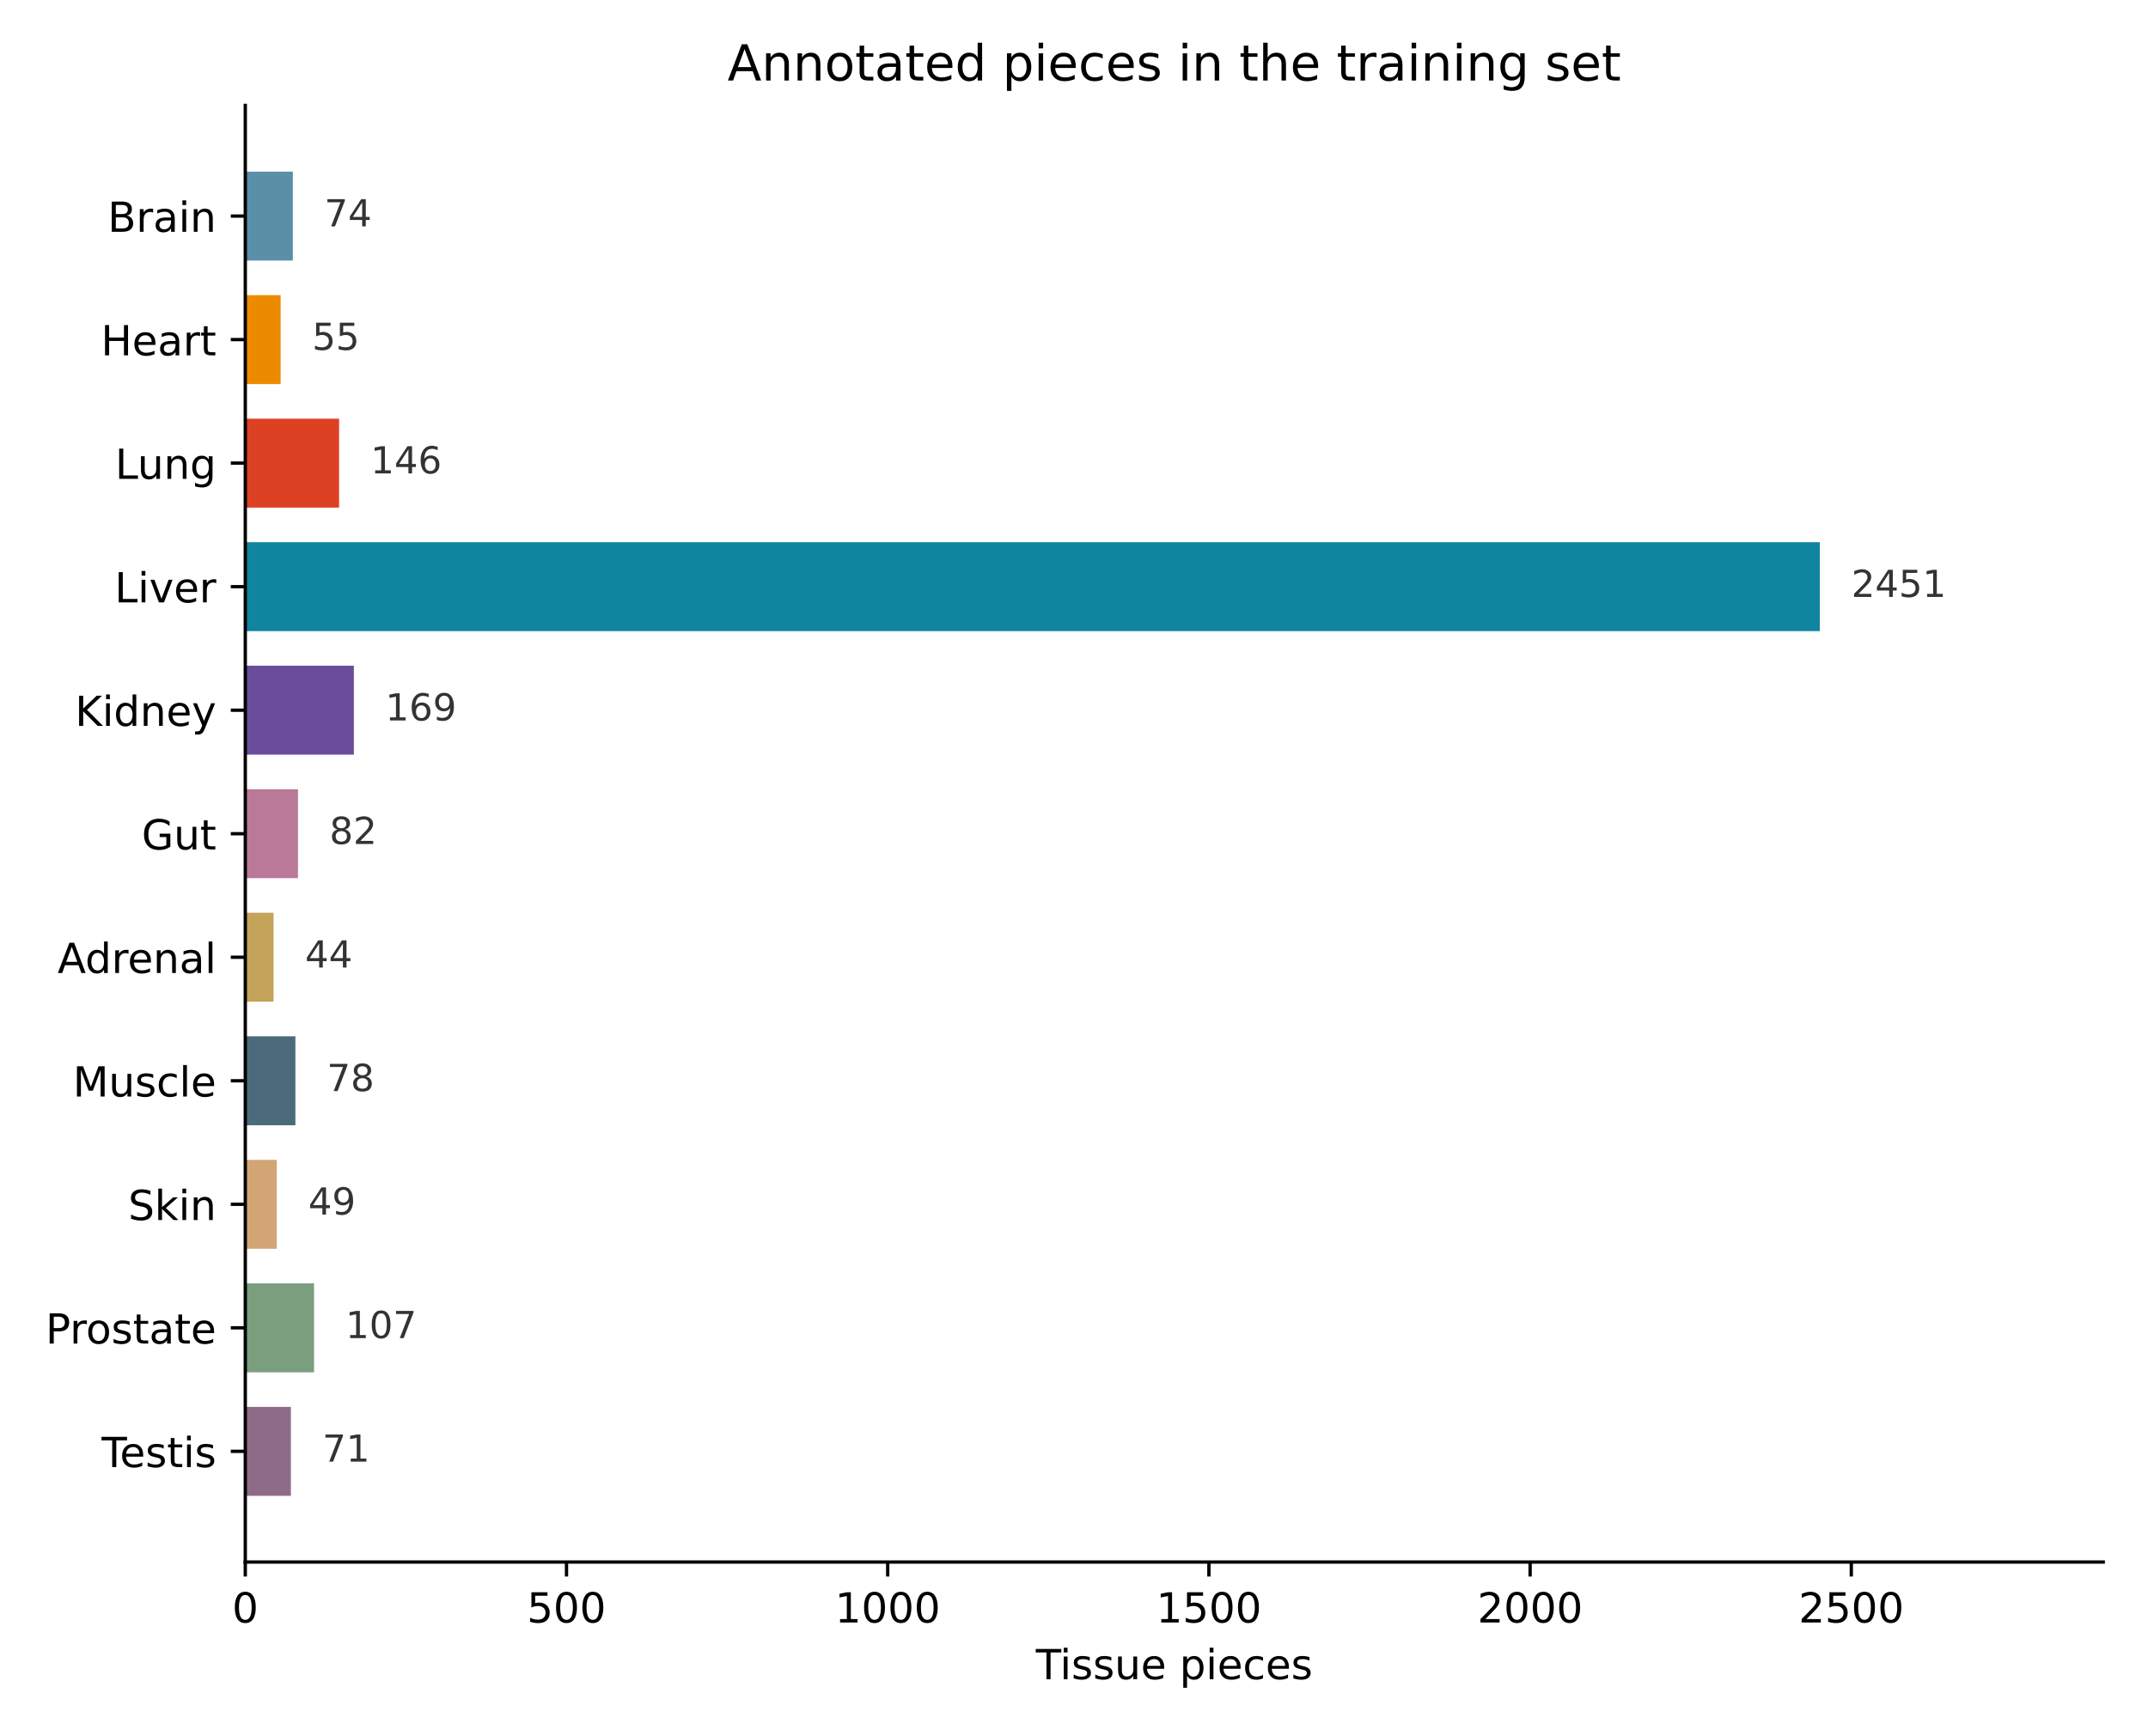
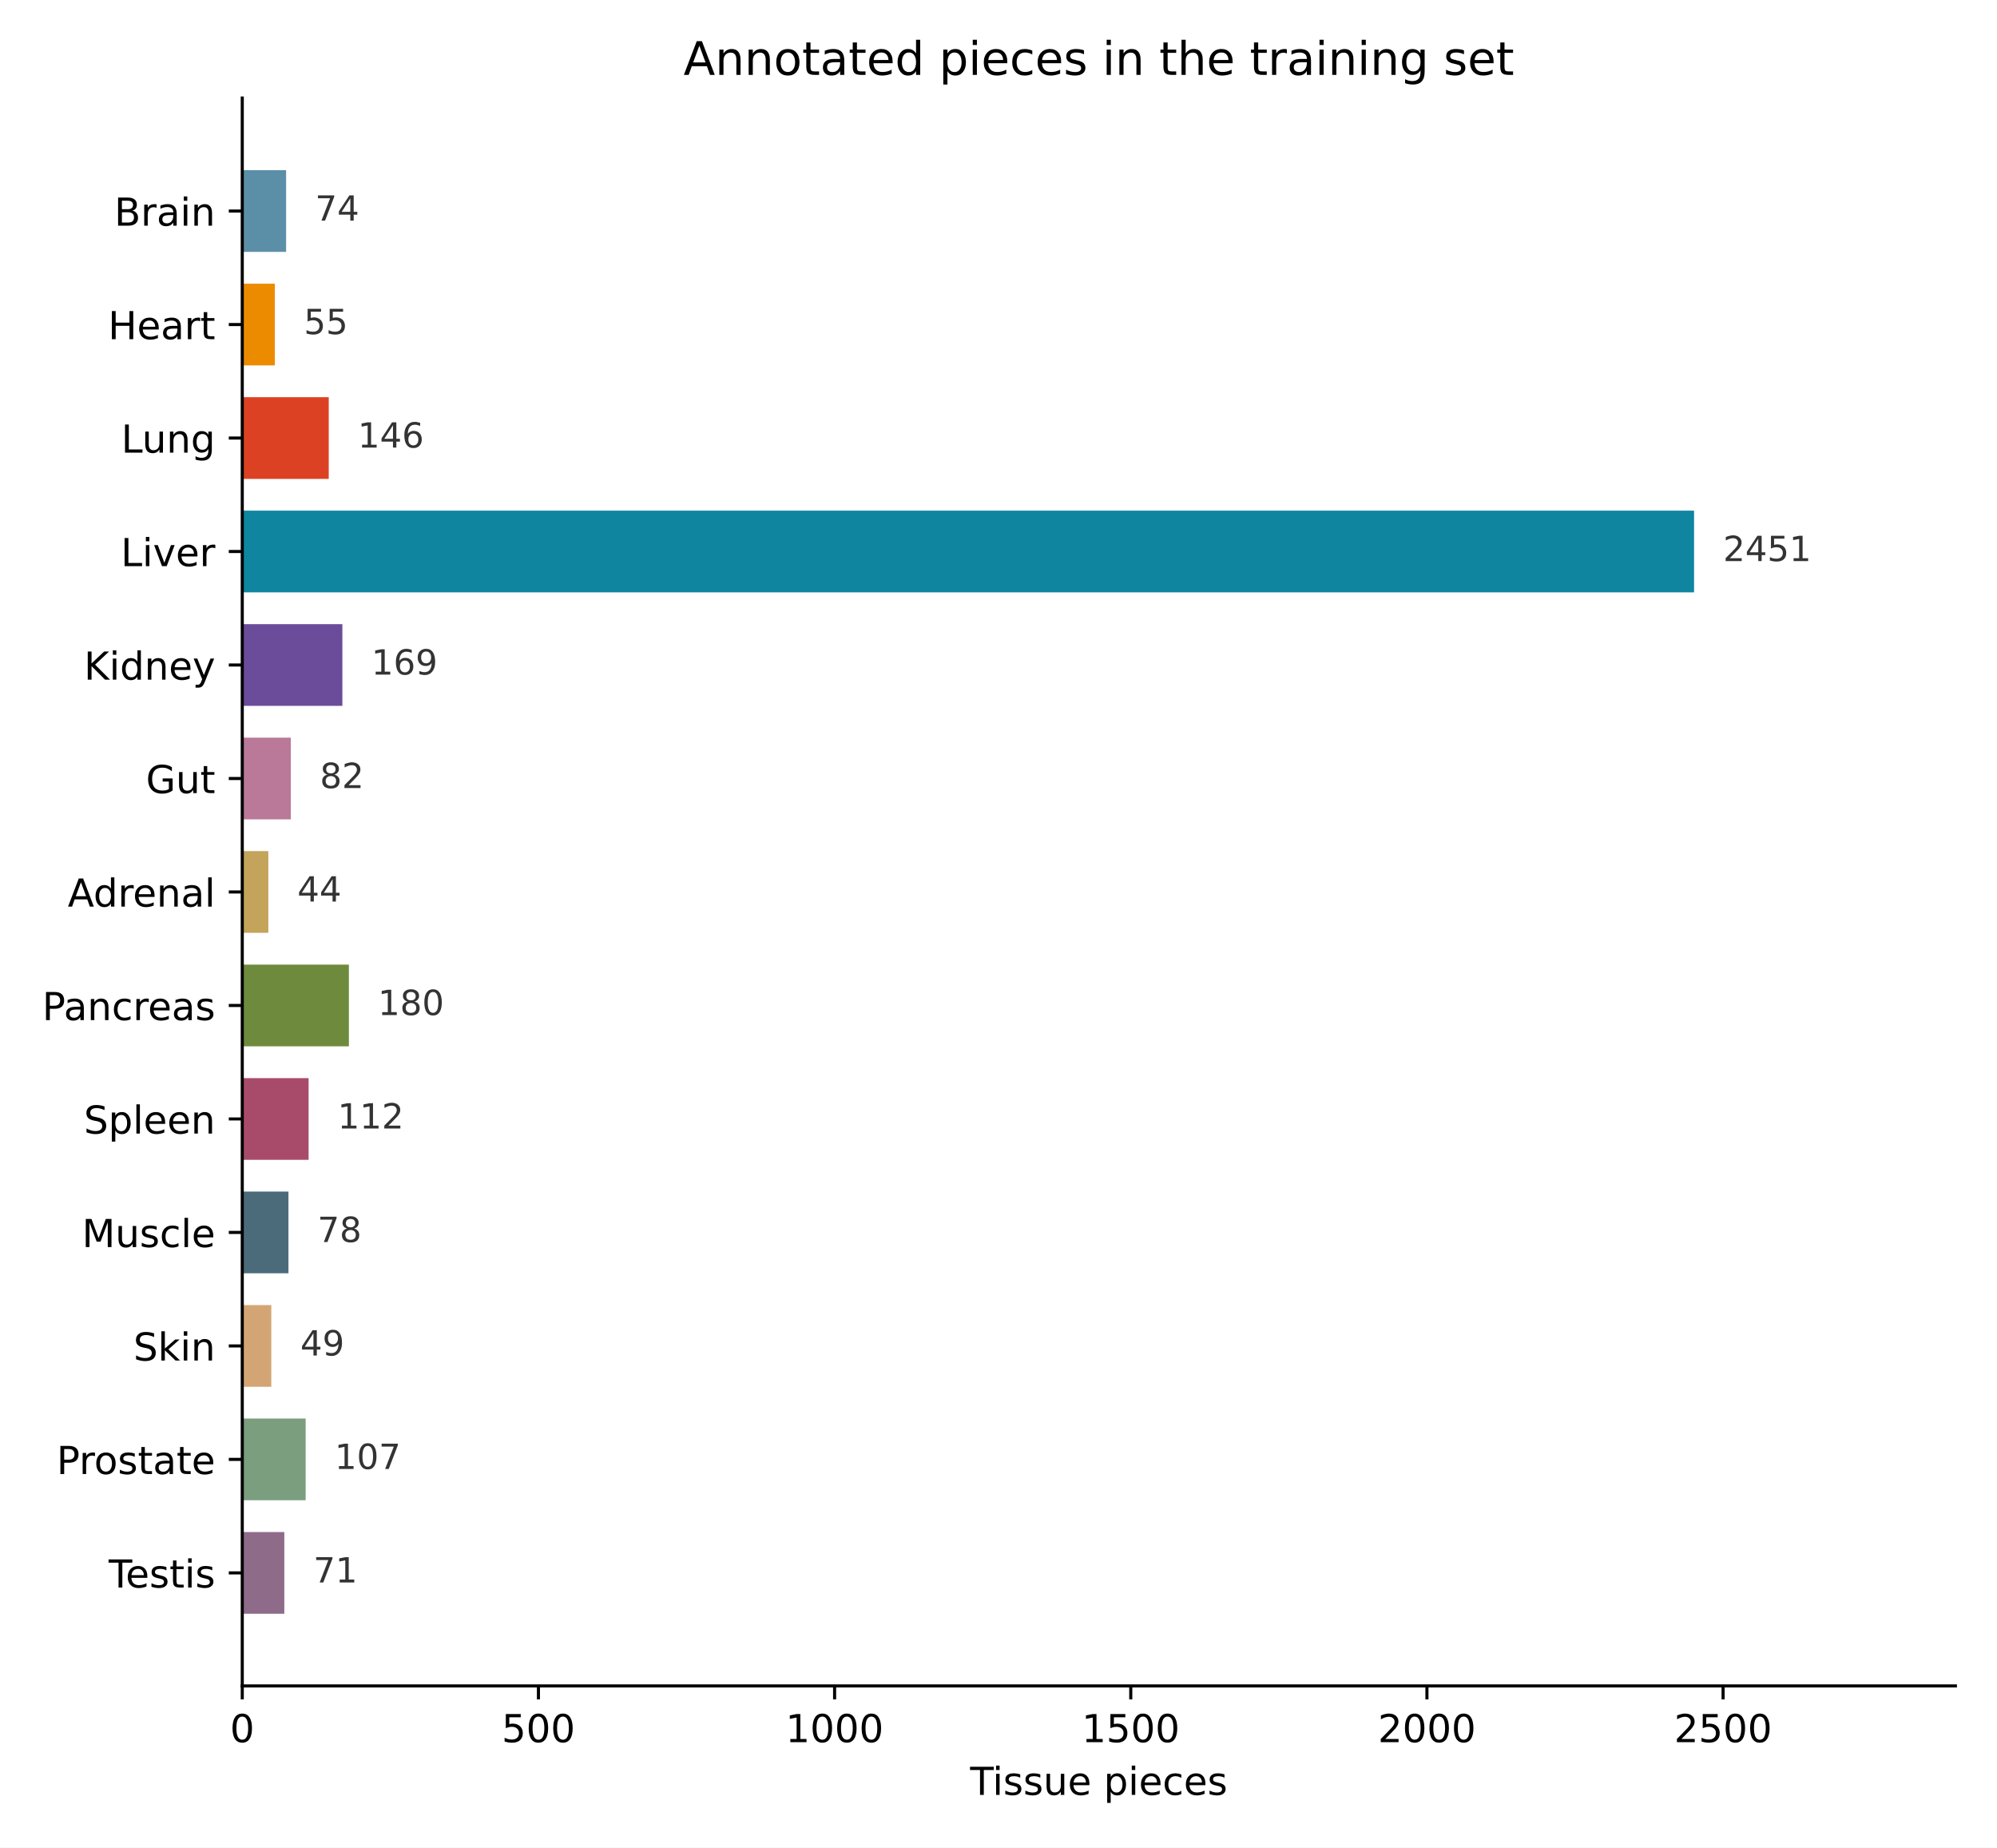
- <svg xmlns="http://www.w3.org/2000/svg" xmlns:xlink="http://www.w3.org/1999/xlink" width="518.4pt" height="419.04pt" viewBox="0 0 518.4 419.04" version="1.1">
+ <svg xmlns="http://www.w3.org/2000/svg" xmlns:xlink="http://www.w3.org/1999/xlink" width="518.4pt" height="479.52pt" viewBox="0 0 518.4 479.52" version="1.1">
  <defs>
    <style type="text/css">*{stroke-linejoin: round; stroke-linecap: butt}</style>
  </defs>
  <g id="figure_1">
    <g id="patch_1">
-       <path d="M 0 419.04  L 518.4 419.04  L 518.4 0  L 0 0  z " style="fill: #ffffff" />
+       <path d="M 0 479.52  L 518.4 479.52  L 518.4 0  L 0 0  z " style="fill: #ffffff" />
    </g>
    <g id="axes_1">
      <g id="patch_2">
-         <path d="M 59.2 377.08  L 507.6 377.08  L 507.6 25.44  L 59.2 25.44  z " style="fill: #ffffff" />
+         <path d="M 62.89 437.56  L 507.6 437.56  L 507.6 25.44  L 62.89 25.44  z " style="fill: #ffffff" />
      </g>
      <g id="matplotlib.axis_1">
        <g id="xtick_1">
          <g id="line2d_1">
            <defs>
-               <path id="m4075115120" d="M 0 0  L 0 3.5  " style="stroke: #000000; stroke-width: 0.8" />
+               <path id="m0126caeb3d" d="M 0 0  L 0 3.5  " style="stroke: #000000; stroke-width: 0.8" />
            </defs>
            <g>
-               <use xlink:href="#m4075115120" x="59.2" y="377.08" style="stroke: #000000; stroke-width: 0.8" />
+               <use xlink:href="#m0126caeb3d" x="62.89" y="437.56" style="stroke: #000000; stroke-width: 0.8" />
            </g>
          </g>
          <g id="text_1">
-             <text style="font-size: 10px; font-family: 'DejaVu Sans', 'Bitstream Vera Sans', 'Computer Modern Sans Serif', 'Lucida Grande', 'Verdana', 'Geneva', 'Lucid', 'Arial', 'Helvetica', 'Avant Garde', sans-serif; text-anchor: middle" x="59.2" y="391.678" transform="rotate(-0 59.2 391.6784)">0</text>
+             <text style="font-size: 10px; font-family: 'DejaVu Sans', 'Bitstream Vera Sans', 'Computer Modern Sans Serif', 'Lucida Grande', 'Verdana', 'Geneva', 'Lucid', 'Arial', 'Helvetica', 'Avant Garde', sans-serif; text-anchor: middle" x="62.89" y="452.158" transform="rotate(-0 62.89 452.1584)">0</text>
          </g>
        </g>
        <g id="xtick_2">
          <g id="line2d_2">
            <g>
-               <use xlink:href="#m4075115120" x="136.719" y="377.08" style="stroke: #000000; stroke-width: 0.8" />
+               <use xlink:href="#m0126caeb3d" x="139.771" y="437.56" style="stroke: #000000; stroke-width: 0.8" />
            </g>
          </g>
          <g id="text_2">
-             <text style="font-size: 10px; font-family: 'DejaVu Sans', 'Bitstream Vera Sans', 'Computer Modern Sans Serif', 'Lucida Grande', 'Verdana', 'Geneva', 'Lucid', 'Arial', 'Helvetica', 'Avant Garde', sans-serif; text-anchor: middle" x="136.719" y="391.678" transform="rotate(-0 136.7194 391.6784)">500</text>
+             <text style="font-size: 10px; font-family: 'DejaVu Sans', 'Bitstream Vera Sans', 'Computer Modern Sans Serif', 'Lucida Grande', 'Verdana', 'Geneva', 'Lucid', 'Arial', 'Helvetica', 'Avant Garde', sans-serif; text-anchor: middle" x="139.771" y="452.158" transform="rotate(-0 139.7715 452.1584)">500</text>
          </g>
        </g>
        <g id="xtick_3">
          <g id="line2d_3">
            <g>
-               <use xlink:href="#m4075115120" x="214.239" y="377.08" style="stroke: #000000; stroke-width: 0.8" />
+               <use xlink:href="#m0126caeb3d" x="216.653" y="437.56" style="stroke: #000000; stroke-width: 0.8" />
            </g>
          </g>
          <g id="text_3">
-             <text style="font-size: 10px; font-family: 'DejaVu Sans', 'Bitstream Vera Sans', 'Computer Modern Sans Serif', 'Lucida Grande', 'Verdana', 'Geneva', 'Lucid', 'Arial', 'Helvetica', 'Avant Garde', sans-serif; text-anchor: middle" x="214.239" y="391.678" transform="rotate(-0 214.2388 391.6784)">1000</text>
+             <text style="font-size: 10px; font-family: 'DejaVu Sans', 'Bitstream Vera Sans', 'Computer Modern Sans Serif', 'Lucida Grande', 'Verdana', 'Geneva', 'Lucid', 'Arial', 'Helvetica', 'Avant Garde', sans-serif; text-anchor: middle" x="216.653" y="452.158" transform="rotate(-0 216.6529 452.1584)">1000</text>
          </g>
        </g>
        <g id="xtick_4">
          <g id="line2d_4">
            <g>
-               <use xlink:href="#m4075115120" x="291.758" y="377.08" style="stroke: #000000; stroke-width: 0.8" />
+               <use xlink:href="#m0126caeb3d" x="293.534" y="437.56" style="stroke: #000000; stroke-width: 0.8" />
            </g>
          </g>
          <g id="text_4">
-             <text style="font-size: 10px; font-family: 'DejaVu Sans', 'Bitstream Vera Sans', 'Computer Modern Sans Serif', 'Lucida Grande', 'Verdana', 'Geneva', 'Lucid', 'Arial', 'Helvetica', 'Avant Garde', sans-serif; text-anchor: middle" x="291.758" y="391.678" transform="rotate(-0 291.7581 391.6784)">1500</text>
+             <text style="font-size: 10px; font-family: 'DejaVu Sans', 'Bitstream Vera Sans', 'Computer Modern Sans Serif', 'Lucida Grande', 'Verdana', 'Geneva', 'Lucid', 'Arial', 'Helvetica', 'Avant Garde', sans-serif; text-anchor: middle" x="293.534" y="452.158" transform="rotate(-0 293.5344 452.1584)">1500</text>
          </g>
        </g>
        <g id="xtick_5">
          <g id="line2d_5">
            <g>
-               <use xlink:href="#m4075115120" x="369.278" y="377.08" style="stroke: #000000; stroke-width: 0.8" />
+               <use xlink:href="#m0126caeb3d" x="370.416" y="437.56" style="stroke: #000000; stroke-width: 0.8" />
            </g>
          </g>
          <g id="text_5">
-             <text style="font-size: 10px; font-family: 'DejaVu Sans', 'Bitstream Vera Sans', 'Computer Modern Sans Serif', 'Lucida Grande', 'Verdana', 'Geneva', 'Lucid', 'Arial', 'Helvetica', 'Avant Garde', sans-serif; text-anchor: middle" x="369.278" y="391.678" transform="rotate(-0 369.2775 391.6784)">2000</text>
+             <text style="font-size: 10px; font-family: 'DejaVu Sans', 'Bitstream Vera Sans', 'Computer Modern Sans Serif', 'Lucida Grande', 'Verdana', 'Geneva', 'Lucid', 'Arial', 'Helvetica', 'Avant Garde', sans-serif; text-anchor: middle" x="370.416" y="452.158" transform="rotate(-0 370.4158 452.1584)">2000</text>
          </g>
        </g>
        <g id="xtick_6">
          <g id="line2d_6">
            <g>
-               <use xlink:href="#m4075115120" x="446.797" y="377.08" style="stroke: #000000; stroke-width: 0.8" />
+               <use xlink:href="#m0126caeb3d" x="447.297" y="437.56" style="stroke: #000000; stroke-width: 0.8" />
            </g>
          </g>
          <g id="text_6">
-             <text style="font-size: 10px; font-family: 'DejaVu Sans', 'Bitstream Vera Sans', 'Computer Modern Sans Serif', 'Lucida Grande', 'Verdana', 'Geneva', 'Lucid', 'Arial', 'Helvetica', 'Avant Garde', sans-serif; text-anchor: middle" x="446.797" y="391.678" transform="rotate(-0 446.7969 391.6784)">2500</text>
+             <text style="font-size: 10px; font-family: 'DejaVu Sans', 'Bitstream Vera Sans', 'Computer Modern Sans Serif', 'Lucida Grande', 'Verdana', 'Geneva', 'Lucid', 'Arial', 'Helvetica', 'Avant Garde', sans-serif; text-anchor: middle" x="447.297" y="452.158" transform="rotate(-0 447.2973 452.1584)">2500</text>
          </g>
        </g>
        <g id="text_7">
-           <text style="font-size: 10px; font-family: 'DejaVu Sans', 'Bitstream Vera Sans', 'Computer Modern Sans Serif', 'Lucida Grande', 'Verdana', 'Geneva', 'Lucid', 'Arial', 'Helvetica', 'Avant Garde', sans-serif; text-anchor: middle" x="283.4" y="405.357" transform="rotate(-0 283.4 405.3566)">Tissue pieces</text>
+           <text style="font-size: 10px; font-family: 'DejaVu Sans', 'Bitstream Vera Sans', 'Computer Modern Sans Serif', 'Lucida Grande', 'Verdana', 'Geneva', 'Lucid', 'Arial', 'Helvetica', 'Avant Garde', sans-serif; text-anchor: middle" x="285.245" y="465.837" transform="rotate(-0 285.245 465.8366)">Tissue pieces</text>
        </g>
      </g>
      <g id="matplotlib.axis_2">
        <g id="ytick_1">
          <g id="line2d_7">
            <defs>
-               <path id="mf68178cebe" d="M 0 0  L -3.5 0  " style="stroke: #000000; stroke-width: 0.8" />
+               <path id="m0d7a54f086" d="M 0 0  L -3.5 0  " style="stroke: #000000; stroke-width: 0.8" />
            </defs>
            <g>
-               <use xlink:href="#mf68178cebe" x="59.2" y="52.159" style="stroke: #000000; stroke-width: 0.8" />
+               <use xlink:href="#m0d7a54f086" x="62.89" y="54.776" style="stroke: #000000; stroke-width: 0.8" />
            </g>
          </g>
          <g id="text_8">
-             <text style="font-size: 10px; font-family: 'DejaVu Sans', 'Bitstream Vera Sans', 'Computer Modern Sans Serif', 'Lucida Grande', 'Verdana', 'Geneva', 'Lucid', 'Arial', 'Helvetica', 'Avant Garde', sans-serif; text-anchor: end" x="52.2" y="55.958" transform="rotate(-0 52.2 55.95813)">Brain</text>
+             <text style="font-size: 10px; font-family: 'DejaVu Sans', 'Bitstream Vera Sans', 'Computer Modern Sans Serif', 'Lucida Grande', 'Verdana', 'Geneva', 'Lucid', 'Arial', 'Helvetica', 'Avant Garde', sans-serif; text-anchor: end" x="55.89" y="58.575" transform="rotate(-0 55.89 58.57538)">Brain</text>
          </g>
        </g>
        <g id="ytick_2">
          <g id="line2d_8">
            <g>
-               <use xlink:href="#mf68178cebe" x="59.2" y="81.979" style="stroke: #000000; stroke-width: 0.8" />
+               <use xlink:href="#m0d7a54f086" x="62.89" y="84.23" style="stroke: #000000; stroke-width: 0.8" />
            </g>
          </g>
          <g id="text_9">
-             <text style="font-size: 10px; font-family: 'DejaVu Sans', 'Bitstream Vera Sans', 'Computer Modern Sans Serif', 'Lucida Grande', 'Verdana', 'Geneva', 'Lucid', 'Arial', 'Helvetica', 'Avant Garde', sans-serif; text-anchor: end" x="52.2" y="85.778" transform="rotate(-0 52.2 85.77835)">Heart</text>
+             <text style="font-size: 10px; font-family: 'DejaVu Sans', 'Bitstream Vera Sans', 'Computer Modern Sans Serif', 'Lucida Grande', 'Verdana', 'Geneva', 'Lucid', 'Arial', 'Helvetica', 'Avant Garde', sans-serif; text-anchor: end" x="55.89" y="88.029" transform="rotate(-0 55.89 88.02935)">Heart</text>
          </g>
        </g>
        <g id="ytick_3">
          <g id="line2d_9">
            <g>
-               <use xlink:href="#mf68178cebe" x="59.2" y="111.799" style="stroke: #000000; stroke-width: 0.8" />
+               <use xlink:href="#m0d7a54f086" x="62.89" y="113.684" style="stroke: #000000; stroke-width: 0.8" />
            </g>
          </g>
          <g id="text_10">
-             <text style="font-size: 10px; font-family: 'DejaVu Sans', 'Bitstream Vera Sans', 'Computer Modern Sans Serif', 'Lucida Grande', 'Verdana', 'Geneva', 'Lucid', 'Arial', 'Helvetica', 'Avant Garde', sans-serif; text-anchor: end" x="52.2" y="115.599" transform="rotate(-0 52.2 115.5986)">Lung</text>
+             <text style="font-size: 10px; font-family: 'DejaVu Sans', 'Bitstream Vera Sans', 'Computer Modern Sans Serif', 'Lucida Grande', 'Verdana', 'Geneva', 'Lucid', 'Arial', 'Helvetica', 'Avant Garde', sans-serif; text-anchor: end" x="55.89" y="117.483" transform="rotate(-0 55.89 117.4833)">Lung</text>
          </g>
        </g>
        <g id="ytick_4">
          <g id="line2d_10">
            <g>
-               <use xlink:href="#mf68178cebe" x="59.2" y="141.62" style="stroke: #000000; stroke-width: 0.8" />
+               <use xlink:href="#m0d7a54f086" x="62.89" y="143.138" style="stroke: #000000; stroke-width: 0.8" />
            </g>
          </g>
          <g id="text_11">
-             <text style="font-size: 10px; font-family: 'DejaVu Sans', 'Bitstream Vera Sans', 'Computer Modern Sans Serif', 'Lucida Grande', 'Verdana', 'Geneva', 'Lucid', 'Arial', 'Helvetica', 'Avant Garde', sans-serif; text-anchor: end" x="52.2" y="145.419" transform="rotate(-0 52.2 145.4188)">Liver</text>
+             <text style="font-size: 10px; font-family: 'DejaVu Sans', 'Bitstream Vera Sans', 'Computer Modern Sans Serif', 'Lucida Grande', 'Verdana', 'Geneva', 'Lucid', 'Arial', 'Helvetica', 'Avant Garde', sans-serif; text-anchor: end" x="55.89" y="146.937" transform="rotate(-0 55.89 146.9373)">Liver</text>
          </g>
        </g>
        <g id="ytick_5">
          <g id="line2d_11">
            <g>
-               <use xlink:href="#mf68178cebe" x="59.2" y="171.44" style="stroke: #000000; stroke-width: 0.8" />
+               <use xlink:href="#m0d7a54f086" x="62.89" y="172.592" style="stroke: #000000; stroke-width: 0.8" />
            </g>
          </g>
          <g id="text_12">
-             <text style="font-size: 10px; font-family: 'DejaVu Sans', 'Bitstream Vera Sans', 'Computer Modern Sans Serif', 'Lucida Grande', 'Verdana', 'Geneva', 'Lucid', 'Arial', 'Helvetica', 'Avant Garde', sans-serif; text-anchor: end" x="52.2" y="175.239" transform="rotate(-0 52.2 175.239)">Kidney</text>
+             <text style="font-size: 10px; font-family: 'DejaVu Sans', 'Bitstream Vera Sans', 'Computer Modern Sans Serif', 'Lucida Grande', 'Verdana', 'Geneva', 'Lucid', 'Arial', 'Helvetica', 'Avant Garde', sans-serif; text-anchor: end" x="55.89" y="176.391" transform="rotate(-0 55.89 176.3913)">Kidney</text>
          </g>
        </g>
        <g id="ytick_6">
          <g id="line2d_12">
            <g>
-               <use xlink:href="#mf68178cebe" x="59.2" y="201.26" style="stroke: #000000; stroke-width: 0.8" />
+               <use xlink:href="#m0d7a54f086" x="62.89" y="202.046" style="stroke: #000000; stroke-width: 0.8" />
            </g>
          </g>
          <g id="text_13">
-             <text style="font-size: 10px; font-family: 'DejaVu Sans', 'Bitstream Vera Sans', 'Computer Modern Sans Serif', 'Lucida Grande', 'Verdana', 'Geneva', 'Lucid', 'Arial', 'Helvetica', 'Avant Garde', sans-serif; text-anchor: end" x="52.2" y="205.059" transform="rotate(-0 52.2 205.0592)">Gut</text>
+             <text style="font-size: 10px; font-family: 'DejaVu Sans', 'Bitstream Vera Sans', 'Computer Modern Sans Serif', 'Lucida Grande', 'Verdana', 'Geneva', 'Lucid', 'Arial', 'Helvetica', 'Avant Garde', sans-serif; text-anchor: end" x="55.89" y="205.845" transform="rotate(-0 55.89 205.8452)">Gut</text>
          </g>
        </g>
        <g id="ytick_7">
          <g id="line2d_13">
            <g>
-               <use xlink:href="#mf68178cebe" x="59.2" y="231.08" style="stroke: #000000; stroke-width: 0.8" />
+               <use xlink:href="#m0d7a54f086" x="62.89" y="231.5" style="stroke: #000000; stroke-width: 0.8" />
            </g>
          </g>
          <g id="text_14">
-             <text style="font-size: 10px; font-family: 'DejaVu Sans', 'Bitstream Vera Sans', 'Computer Modern Sans Serif', 'Lucida Grande', 'Verdana', 'Geneva', 'Lucid', 'Arial', 'Helvetica', 'Avant Garde', sans-serif; text-anchor: end" x="52.2" y="234.879" transform="rotate(-0 52.2 234.8794)">Adrenal</text>
+             <text style="font-size: 10px; font-family: 'DejaVu Sans', 'Bitstream Vera Sans', 'Computer Modern Sans Serif', 'Lucida Grande', 'Verdana', 'Geneva', 'Lucid', 'Arial', 'Helvetica', 'Avant Garde', sans-serif; text-anchor: end" x="55.89" y="235.299" transform="rotate(-0 55.89 235.2992)">Adrenal</text>
          </g>
        </g>
        <g id="ytick_8">
          <g id="line2d_14">
            <g>
-               <use xlink:href="#mf68178cebe" x="59.2" y="260.9" style="stroke: #000000; stroke-width: 0.8" />
+               <use xlink:href="#m0d7a54f086" x="62.89" y="260.954" style="stroke: #000000; stroke-width: 0.8" />
            </g>
          </g>
          <g id="text_15">
-             <text style="font-size: 10px; font-family: 'DejaVu Sans', 'Bitstream Vera Sans', 'Computer Modern Sans Serif', 'Lucida Grande', 'Verdana', 'Geneva', 'Lucid', 'Arial', 'Helvetica', 'Avant Garde', sans-serif; text-anchor: end" x="52.2" y="264.7" transform="rotate(-0 52.2 264.6997)">Muscle</text>
+             <text style="font-size: 10px; font-family: 'DejaVu Sans', 'Bitstream Vera Sans', 'Computer Modern Sans Serif', 'Lucida Grande', 'Verdana', 'Geneva', 'Lucid', 'Arial', 'Helvetica', 'Avant Garde', sans-serif; text-anchor: end" x="55.89" y="264.753" transform="rotate(-0 55.89 264.7532)">Pancreas</text>
          </g>
        </g>
        <g id="ytick_9">
          <g id="line2d_15">
            <g>
-               <use xlink:href="#mf68178cebe" x="59.2" y="290.721" style="stroke: #000000; stroke-width: 0.8" />
+               <use xlink:href="#m0d7a54f086" x="62.89" y="290.408" style="stroke: #000000; stroke-width: 0.8" />
            </g>
          </g>
          <g id="text_16">
-             <text style="font-size: 10px; font-family: 'DejaVu Sans', 'Bitstream Vera Sans', 'Computer Modern Sans Serif', 'Lucida Grande', 'Verdana', 'Geneva', 'Lucid', 'Arial', 'Helvetica', 'Avant Garde', sans-serif; text-anchor: end" x="52.2" y="294.52" transform="rotate(-0 52.2 294.5199)">Skin</text>
+             <text style="font-size: 10px; font-family: 'DejaVu Sans', 'Bitstream Vera Sans', 'Computer Modern Sans Serif', 'Lucida Grande', 'Verdana', 'Geneva', 'Lucid', 'Arial', 'Helvetica', 'Avant Garde', sans-serif; text-anchor: end" x="55.89" y="294.207" transform="rotate(-0 55.89 294.2072)">Spleen</text>
          </g>
        </g>
        <g id="ytick_10">
          <g id="line2d_16">
            <g>
-               <use xlink:href="#mf68178cebe" x="59.2" y="320.541" style="stroke: #000000; stroke-width: 0.8" />
+               <use xlink:href="#m0d7a54f086" x="62.89" y="319.862" style="stroke: #000000; stroke-width: 0.8" />
            </g>
          </g>
          <g id="text_17">
-             <text style="font-size: 10px; font-family: 'DejaVu Sans', 'Bitstream Vera Sans', 'Computer Modern Sans Serif', 'Lucida Grande', 'Verdana', 'Geneva', 'Lucid', 'Arial', 'Helvetica', 'Avant Garde', sans-serif; text-anchor: end" x="52.2" y="324.34" transform="rotate(-0 52.2 324.3401)">Prostate</text>
+             <text style="font-size: 10px; font-family: 'DejaVu Sans', 'Bitstream Vera Sans', 'Computer Modern Sans Serif', 'Lucida Grande', 'Verdana', 'Geneva', 'Lucid', 'Arial', 'Helvetica', 'Avant Garde', sans-serif; text-anchor: end" x="55.89" y="323.661" transform="rotate(-0 55.89 323.6611)">Muscle</text>
          </g>
        </g>
        <g id="ytick_11">
          <g id="line2d_17">
            <g>
-               <use xlink:href="#mf68178cebe" x="59.2" y="350.361" style="stroke: #000000; stroke-width: 0.8" />
+               <use xlink:href="#m0d7a54f086" x="62.89" y="349.316" style="stroke: #000000; stroke-width: 0.8" />
            </g>
          </g>
          <g id="text_18">
-             <text style="font-size: 10px; font-family: 'DejaVu Sans', 'Bitstream Vera Sans', 'Computer Modern Sans Serif', 'Lucida Grande', 'Verdana', 'Geneva', 'Lucid', 'Arial', 'Helvetica', 'Avant Garde', sans-serif; text-anchor: end" x="52.2" y="354.16" transform="rotate(-0 52.2 354.1603)">Testis</text>
+             <text style="font-size: 10px; font-family: 'DejaVu Sans', 'Bitstream Vera Sans', 'Computer Modern Sans Serif', 'Lucida Grande', 'Verdana', 'Geneva', 'Lucid', 'Arial', 'Helvetica', 'Avant Garde', sans-serif; text-anchor: end" x="55.89" y="353.115" transform="rotate(-0 55.89 353.1151)">Skin</text>
+           </g>
+         </g>
+         <g id="ytick_12">
+           <g id="line2d_18">
+             <g>
+               <use xlink:href="#m0d7a54f086" x="62.89" y="378.77" style="stroke: #000000; stroke-width: 0.8" />
+             </g>
+           </g>
+           <g id="text_19">
+             <text style="font-size: 10px; font-family: 'DejaVu Sans', 'Bitstream Vera Sans', 'Computer Modern Sans Serif', 'Lucida Grande', 'Verdana', 'Geneva', 'Lucid', 'Arial', 'Helvetica', 'Avant Garde', sans-serif; text-anchor: end" x="55.89" y="382.569" transform="rotate(-0 55.89 382.5691)">Prostate</text>
+           </g>
+         </g>
+         <g id="ytick_13">
+           <g id="line2d_19">
+             <g>
+               <use xlink:href="#m0d7a54f086" x="62.89" y="408.224" style="stroke: #000000; stroke-width: 0.8" />
+             </g>
+           </g>
+           <g id="text_20">
+             <text style="font-size: 10px; font-family: 'DejaVu Sans', 'Bitstream Vera Sans', 'Computer Modern Sans Serif', 'Lucida Grande', 'Verdana', 'Geneva', 'Lucid', 'Arial', 'Helvetica', 'Avant Garde', sans-serif; text-anchor: end" x="55.89" y="412.023" transform="rotate(-0 55.89 412.0231)">Testis</text>
          </g>
        </g>
      </g>
      <g id="patch_3">
-         <path d="M 59.2 41.424  L 70.673 41.424  L 70.673 62.894  L 59.2 62.894  z " clip-path="url(#p766d8fe327)" style="fill: #5b8fa8" />
+         <path d="M 62.89 44.173  L 74.268 44.173  L 74.268 65.38  L 62.89 65.38  z " clip-path="url(#pb5f835961e)" style="fill: #5b8fa8" />
      </g>
      <g id="patch_4">
-         <path d="M 59.2 71.244  L 67.727 71.244  L 67.727 92.714  L 59.2 92.714  z " clip-path="url(#p766d8fe327)" style="fill: #ed8b00" />
+         <path d="M 62.89 73.627  L 71.347 73.627  L 71.347 94.834  L 62.89 94.834  z " clip-path="url(#pb5f835961e)" style="fill: #ed8b00" />
      </g>
      <g id="patch_5">
-         <path d="M 59.2 101.064  L 81.836 101.064  L 81.836 122.535  L 59.2 122.535  z " clip-path="url(#p766d8fe327)" style="fill: #dd4124" />
+         <path d="M 62.89 103.081  L 85.339 103.081  L 85.339 124.288  L 62.89 124.288  z " clip-path="url(#pb5f835961e)" style="fill: #dd4124" />
      </g>
      <g id="patch_6">
-         <path d="M 59.2 130.884  L 439.2 130.884  L 439.2 152.355  L 59.2 152.355  z " clip-path="url(#p766d8fe327)" style="fill: #0f85a0" />
+         <path d="M 62.89 132.535  L 439.763 132.535  L 439.763 153.742  L 62.89 153.742  z " clip-path="url(#pb5f835961e)" style="fill: #0f85a0" />
      </g>
      <g id="patch_7">
-         <path d="M 59.2 160.705  L 85.402 160.705  L 85.402 182.175  L 59.2 182.175  z " clip-path="url(#p766d8fe327)" style="fill: #6b4c9a" />
+         <path d="M 62.89 161.989  L 88.876 161.989  L 88.876 183.195  L 62.89 183.195  z " clip-path="url(#pb5f835961e)" style="fill: #6b4c9a" />
      </g>
      <g id="patch_8">
-         <path d="M 59.2 190.525  L 71.913 190.525  L 71.913 211.995  L 59.2 211.995  z " clip-path="url(#p766d8fe327)" style="fill: #ba7999" />
+         <path d="M 62.89 191.443  L 75.499 191.443  L 75.499 212.649  L 62.89 212.649  z " clip-path="url(#pb5f835961e)" style="fill: #ba7999" />
      </g>
      <g id="patch_9">
-         <path d="M 59.2 220.345  L 66.022 220.345  L 66.022 241.815  L 59.2 241.815  z " clip-path="url(#p766d8fe327)" style="fill: #c4a35a" />
+         <path d="M 62.89 220.897  L 69.656 220.897  L 69.656 242.103  L 62.89 242.103  z " clip-path="url(#pb5f835961e)" style="fill: #c4a35a" />
      </g>
      <g id="patch_10">
-         <path d="M 59.2 250.165  L 71.293 250.165  L 71.293 271.636  L 59.2 271.636  z " clip-path="url(#p766d8fe327)" style="fill: #4c6b7a" />
+         <path d="M 62.89 250.351  L 90.567 250.351  L 90.567 271.557  L 62.89 271.557  z " clip-path="url(#pb5f835961e)" style="fill: #6e8b3d" />
      </g>
      <g id="patch_11">
-         <path d="M 59.2 279.985  L 66.797 279.985  L 66.797 301.456  L 59.2 301.456  z " clip-path="url(#p766d8fe327)" style="fill: #d4a574" />
+         <path d="M 62.89 279.805  L 80.111 279.805  L 80.111 301.011  L 62.89 301.011  z " clip-path="url(#pb5f835961e)" style="fill: #a84b6a" />
      </g>
      <g id="patch_12">
-         <path d="M 59.2 309.806  L 75.789 309.806  L 75.789 331.276  L 59.2 331.276  z " clip-path="url(#p766d8fe327)" style="fill: #7a9e7e" />
+         <path d="M 62.89 309.258  L 74.884 309.258  L 74.884 330.465  L 62.89 330.465  z " clip-path="url(#pb5f835961e)" style="fill: #4c6b7a" />
      </g>
      <g id="patch_13">
-         <path d="M 59.2 339.626  L 70.208 339.626  L 70.208 361.096  L 59.2 361.096  z " clip-path="url(#p766d8fe327)" style="fill: #8f6b8a" />
+         <path d="M 62.89 338.712  L 70.424 338.712  L 70.424 359.919  L 62.89 359.919  z " clip-path="url(#pb5f835961e)" style="fill: #d4a574" />
      </g>
      <g id="patch_14">
-         <path d="M 59.2 377.08  L 59.2 25.44  " style="fill: none; stroke: #000000; stroke-width: 0.8; stroke-linejoin: miter; stroke-linecap: square" />
+         <path d="M 62.89 368.166  L 79.343 368.166  L 79.343 389.373  L 62.89 389.373  z " clip-path="url(#pb5f835961e)" style="fill: #7a9e7e" />
      </g>
      <g id="patch_15">
-         <path d="M 59.2 377.08  L 507.6 377.08  " style="fill: none; stroke: #000000; stroke-width: 0.8; stroke-linejoin: miter; stroke-linecap: square" />
-       </g>
-       <g id="text_19">
-         <text style="font-size: 9px; font-family: 'DejaVu Sans', 'Bitstream Vera Sans', 'Computer Modern Sans Serif', 'Lucida Grande', 'Verdana', 'Geneva', 'Lucid', 'Arial', 'Helvetica', 'Avant Garde', sans-serif; text-anchor: start; fill: #333333" x="78.273" y="54.642" transform="rotate(-0 78.27287 54.64235)">74</text>
-       </g>
-       <g id="text_20">
-         <text style="font-size: 9px; font-family: 'DejaVu Sans', 'Bitstream Vera Sans', 'Computer Modern Sans Serif', 'Lucida Grande', 'Verdana', 'Geneva', 'Lucid', 'Arial', 'Helvetica', 'Avant Garde', sans-serif; text-anchor: start; fill: #333333" x="75.327" y="84.463" transform="rotate(-0 75.32713 84.46257)">55</text>
+         <path d="M 62.89 397.62  L 73.807 397.62  L 73.807 418.827  L 62.89 418.827  z " clip-path="url(#pb5f835961e)" style="fill: #8f6b8a" />
+       </g>
+       <g id="patch_16">
+         <path d="M 62.89 437.56  L 62.89 25.44  " style="fill: none; stroke: #000000; stroke-width: 0.8; stroke-linejoin: miter; stroke-linecap: square" />
+       </g>
+       <g id="patch_17">
+         <path d="M 62.89 437.56  L 507.6 437.56  " style="fill: none; stroke: #000000; stroke-width: 0.8; stroke-linejoin: miter; stroke-linecap: square" />
      </g>
      <g id="text_21">
-         <text style="font-size: 9px; font-family: 'DejaVu Sans', 'Bitstream Vera Sans', 'Computer Modern Sans Serif', 'Lucida Grande', 'Verdana', 'Geneva', 'Lucid', 'Arial', 'Helvetica', 'Avant Garde', sans-serif; text-anchor: start; fill: #333333" x="89.436" y="114.283" transform="rotate(-0 89.43566 114.2828)">146</text>
+         <text style="font-size: 9px; font-family: 'DejaVu Sans', 'Bitstream Vera Sans', 'Computer Modern Sans Serif', 'Lucida Grande', 'Verdana', 'Geneva', 'Lucid', 'Arial', 'Helvetica', 'Avant Garde', sans-serif; text-anchor: start; fill: #333333" x="81.806" y="57.26" transform="rotate(-0 81.80591 57.25959)">74</text>
      </g>
      <g id="text_22">
-         <text style="font-size: 9px; font-family: 'DejaVu Sans', 'Bitstream Vera Sans', 'Computer Modern Sans Serif', 'Lucida Grande', 'Verdana', 'Geneva', 'Lucid', 'Arial', 'Helvetica', 'Avant Garde', sans-serif; text-anchor: start; fill: #333333" x="446.8" y="144.103" transform="rotate(-0 446.8 144.103)">2451</text>
+         <text style="font-size: 9px; font-family: 'DejaVu Sans', 'Bitstream Vera Sans', 'Computer Modern Sans Serif', 'Lucida Grande', 'Verdana', 'Geneva', 'Lucid', 'Arial', 'Helvetica', 'Avant Garde', sans-serif; text-anchor: start; fill: #333333" x="78.884" y="86.714" transform="rotate(-0 78.88442 86.71357)">55</text>
      </g>
      <g id="text_23">
-         <text style="font-size: 9px; font-family: 'DejaVu Sans', 'Bitstream Vera Sans', 'Computer Modern Sans Serif', 'Lucida Grande', 'Verdana', 'Geneva', 'Lucid', 'Arial', 'Helvetica', 'Avant Garde', sans-serif; text-anchor: start; fill: #333333" x="93.002" y="173.923" transform="rotate(-0 93.00155 173.9232)">169</text>
+         <text style="font-size: 9px; font-family: 'DejaVu Sans', 'Bitstream Vera Sans', 'Computer Modern Sans Serif', 'Lucida Grande', 'Verdana', 'Geneva', 'Lucid', 'Arial', 'Helvetica', 'Avant Garde', sans-serif; text-anchor: start; fill: #333333" x="92.877" y="116.168" transform="rotate(-0 92.87684 116.1675)">146</text>
      </g>
      <g id="text_24">
-         <text style="font-size: 9px; font-family: 'DejaVu Sans', 'Bitstream Vera Sans', 'Computer Modern Sans Serif', 'Lucida Grande', 'Verdana', 'Geneva', 'Lucid', 'Arial', 'Helvetica', 'Avant Garde', sans-serif; text-anchor: start; fill: #333333" x="79.513" y="203.743" transform="rotate(-0 79.51318 203.7434)">82</text>
+         <text style="font-size: 9px; font-family: 'DejaVu Sans', 'Bitstream Vera Sans', 'Computer Modern Sans Serif', 'Lucida Grande', 'Verdana', 'Geneva', 'Lucid', 'Arial', 'Helvetica', 'Avant Garde', sans-serif; text-anchor: start; fill: #333333" x="447.3" y="145.622" transform="rotate(-0 447.3003 145.6215)">2451</text>
      </g>
      <g id="text_25">
-         <text style="font-size: 9px; font-family: 'DejaVu Sans', 'Bitstream Vera Sans', 'Computer Modern Sans Serif', 'Lucida Grande', 'Verdana', 'Geneva', 'Lucid', 'Arial', 'Helvetica', 'Avant Garde', sans-serif; text-anchor: start; fill: #333333" x="73.622" y="233.564" transform="rotate(-0 73.62171 233.5637)">44</text>
+         <text style="font-size: 9px; font-family: 'DejaVu Sans', 'Bitstream Vera Sans', 'Computer Modern Sans Serif', 'Lucida Grande', 'Verdana', 'Geneva', 'Lucid', 'Arial', 'Helvetica', 'Avant Garde', sans-serif; text-anchor: start; fill: #333333" x="96.413" y="175.075" transform="rotate(-0 96.41339 175.0755)">169</text>
      </g>
      <g id="text_26">
-         <text style="font-size: 9px; font-family: 'DejaVu Sans', 'Bitstream Vera Sans', 'Computer Modern Sans Serif', 'Lucida Grande', 'Verdana', 'Geneva', 'Lucid', 'Arial', 'Helvetica', 'Avant Garde', sans-serif; text-anchor: start; fill: #333333" x="78.893" y="263.384" transform="rotate(-0 78.89302 263.3839)">78</text>
+         <text style="font-size: 9px; font-family: 'DejaVu Sans', 'Bitstream Vera Sans', 'Computer Modern Sans Serif', 'Lucida Grande', 'Verdana', 'Geneva', 'Lucid', 'Arial', 'Helvetica', 'Avant Garde', sans-serif; text-anchor: start; fill: #333333" x="83.036" y="204.529" transform="rotate(-0 83.03602 204.5295)">82</text>
      </g>
      <g id="text_27">
-         <text style="font-size: 9px; font-family: 'DejaVu Sans', 'Bitstream Vera Sans', 'Computer Modern Sans Serif', 'Lucida Grande', 'Verdana', 'Geneva', 'Lucid', 'Arial', 'Helvetica', 'Avant Garde', sans-serif; text-anchor: start; fill: #333333" x="74.397" y="293.204" transform="rotate(-0 74.3969 293.2041)">49</text>
+         <text style="font-size: 9px; font-family: 'DejaVu Sans', 'Bitstream Vera Sans', 'Computer Modern Sans Serif', 'Lucida Grande', 'Verdana', 'Geneva', 'Lucid', 'Arial', 'Helvetica', 'Avant Garde', sans-serif; text-anchor: start; fill: #333333" x="77.193" y="233.983" transform="rotate(-0 77.19303 233.9834)">44</text>
      </g>
      <g id="text_28">
-         <text style="font-size: 9px; font-family: 'DejaVu Sans', 'Bitstream Vera Sans', 'Computer Modern Sans Serif', 'Lucida Grande', 'Verdana', 'Geneva', 'Lucid', 'Arial', 'Helvetica', 'Avant Garde', sans-serif; text-anchor: start; fill: #333333" x="83.389" y="323.024" transform="rotate(-0 83.38915 323.0243)">107</text>
+         <text style="font-size: 9px; font-family: 'DejaVu Sans', 'Bitstream Vera Sans', 'Computer Modern Sans Serif', 'Lucida Grande', 'Verdana', 'Geneva', 'Lucid', 'Arial', 'Helvetica', 'Avant Garde', sans-serif; text-anchor: start; fill: #333333" x="98.105" y="263.437" transform="rotate(-0 98.10478 263.4374)">180</text>
      </g>
      <g id="text_29">
-         <text style="font-size: 9px; font-family: 'DejaVu Sans', 'Bitstream Vera Sans', 'Computer Modern Sans Serif', 'Lucida Grande', 'Verdana', 'Geneva', 'Lucid', 'Arial', 'Helvetica', 'Avant Garde', sans-serif; text-anchor: start; fill: #333333" x="77.808" y="352.845" transform="rotate(-0 77.80775 352.8445)">71</text>
+         <text style="font-size: 9px; font-family: 'DejaVu Sans', 'Bitstream Vera Sans', 'Computer Modern Sans Serif', 'Lucida Grande', 'Verdana', 'Geneva', 'Lucid', 'Arial', 'Helvetica', 'Avant Garde', sans-serif; text-anchor: start; fill: #333333" x="87.649" y="292.891" transform="rotate(-0 87.6489 292.8914)">112</text>
      </g>
      <g id="text_30">
-         <text style="font-size: 12px; font-family: 'DejaVu Sans', 'Bitstream Vera Sans', 'Computer Modern Sans Serif', 'Lucida Grande', 'Verdana', 'Geneva', 'Lucid', 'Arial', 'Helvetica', 'Avant Garde', sans-serif; text-anchor: middle" x="283.4" y="19.44" transform="rotate(-0 283.4 19.44)">Annotated pieces in the training set</text>
+         <text style="font-size: 9px; font-family: 'DejaVu Sans', 'Bitstream Vera Sans', 'Computer Modern Sans Serif', 'Lucida Grande', 'Verdana', 'Geneva', 'Lucid', 'Arial', 'Helvetica', 'Avant Garde', sans-serif; text-anchor: start; fill: #333333" x="82.421" y="322.345" transform="rotate(-0 82.42096 322.3454)">78</text>
+       </g>
+       <g id="text_31">
+         <text style="font-size: 9px; font-family: 'DejaVu Sans', 'Bitstream Vera Sans', 'Computer Modern Sans Serif', 'Lucida Grande', 'Verdana', 'Geneva', 'Lucid', 'Arial', 'Helvetica', 'Avant Garde', sans-serif; text-anchor: start; fill: #333333" x="77.962" y="351.799" transform="rotate(-0 77.96184 351.7993)">49</text>
+       </g>
+       <g id="text_32">
+         <text style="font-size: 9px; font-family: 'DejaVu Sans', 'Bitstream Vera Sans', 'Computer Modern Sans Serif', 'Lucida Grande', 'Verdana', 'Geneva', 'Lucid', 'Arial', 'Helvetica', 'Avant Garde', sans-serif; text-anchor: start; fill: #333333" x="86.88" y="381.253" transform="rotate(-0 86.88009 381.2533)">107</text>
+       </g>
+       <g id="text_33">
+         <text style="font-size: 9px; font-family: 'DejaVu Sans', 'Bitstream Vera Sans', 'Computer Modern Sans Serif', 'Lucida Grande', 'Verdana', 'Geneva', 'Lucid', 'Arial', 'Helvetica', 'Avant Garde', sans-serif; text-anchor: start; fill: #333333" x="81.345" y="410.707" transform="rotate(-0 81.34462 410.7073)">71</text>
+       </g>
+       <g id="text_34">
+         <text style="font-size: 12px; font-family: 'DejaVu Sans', 'Bitstream Vera Sans', 'Computer Modern Sans Serif', 'Lucida Grande', 'Verdana', 'Geneva', 'Lucid', 'Arial', 'Helvetica', 'Avant Garde', sans-serif; text-anchor: middle" x="285.245" y="19.44" transform="rotate(-0 285.245 19.44)">Annotated pieces in the training set</text>
      </g>
    </g>
  </g>
  <defs>
-     <clipPath id="p766d8fe327">
-       <rect x="59.2" y="25.44" width="448.4" height="351.64" />
+     <clipPath id="pb5f835961e">
+       <rect x="62.89" y="25.44" width="444.71" height="412.12" />
    </clipPath>
  </defs>
</svg>
